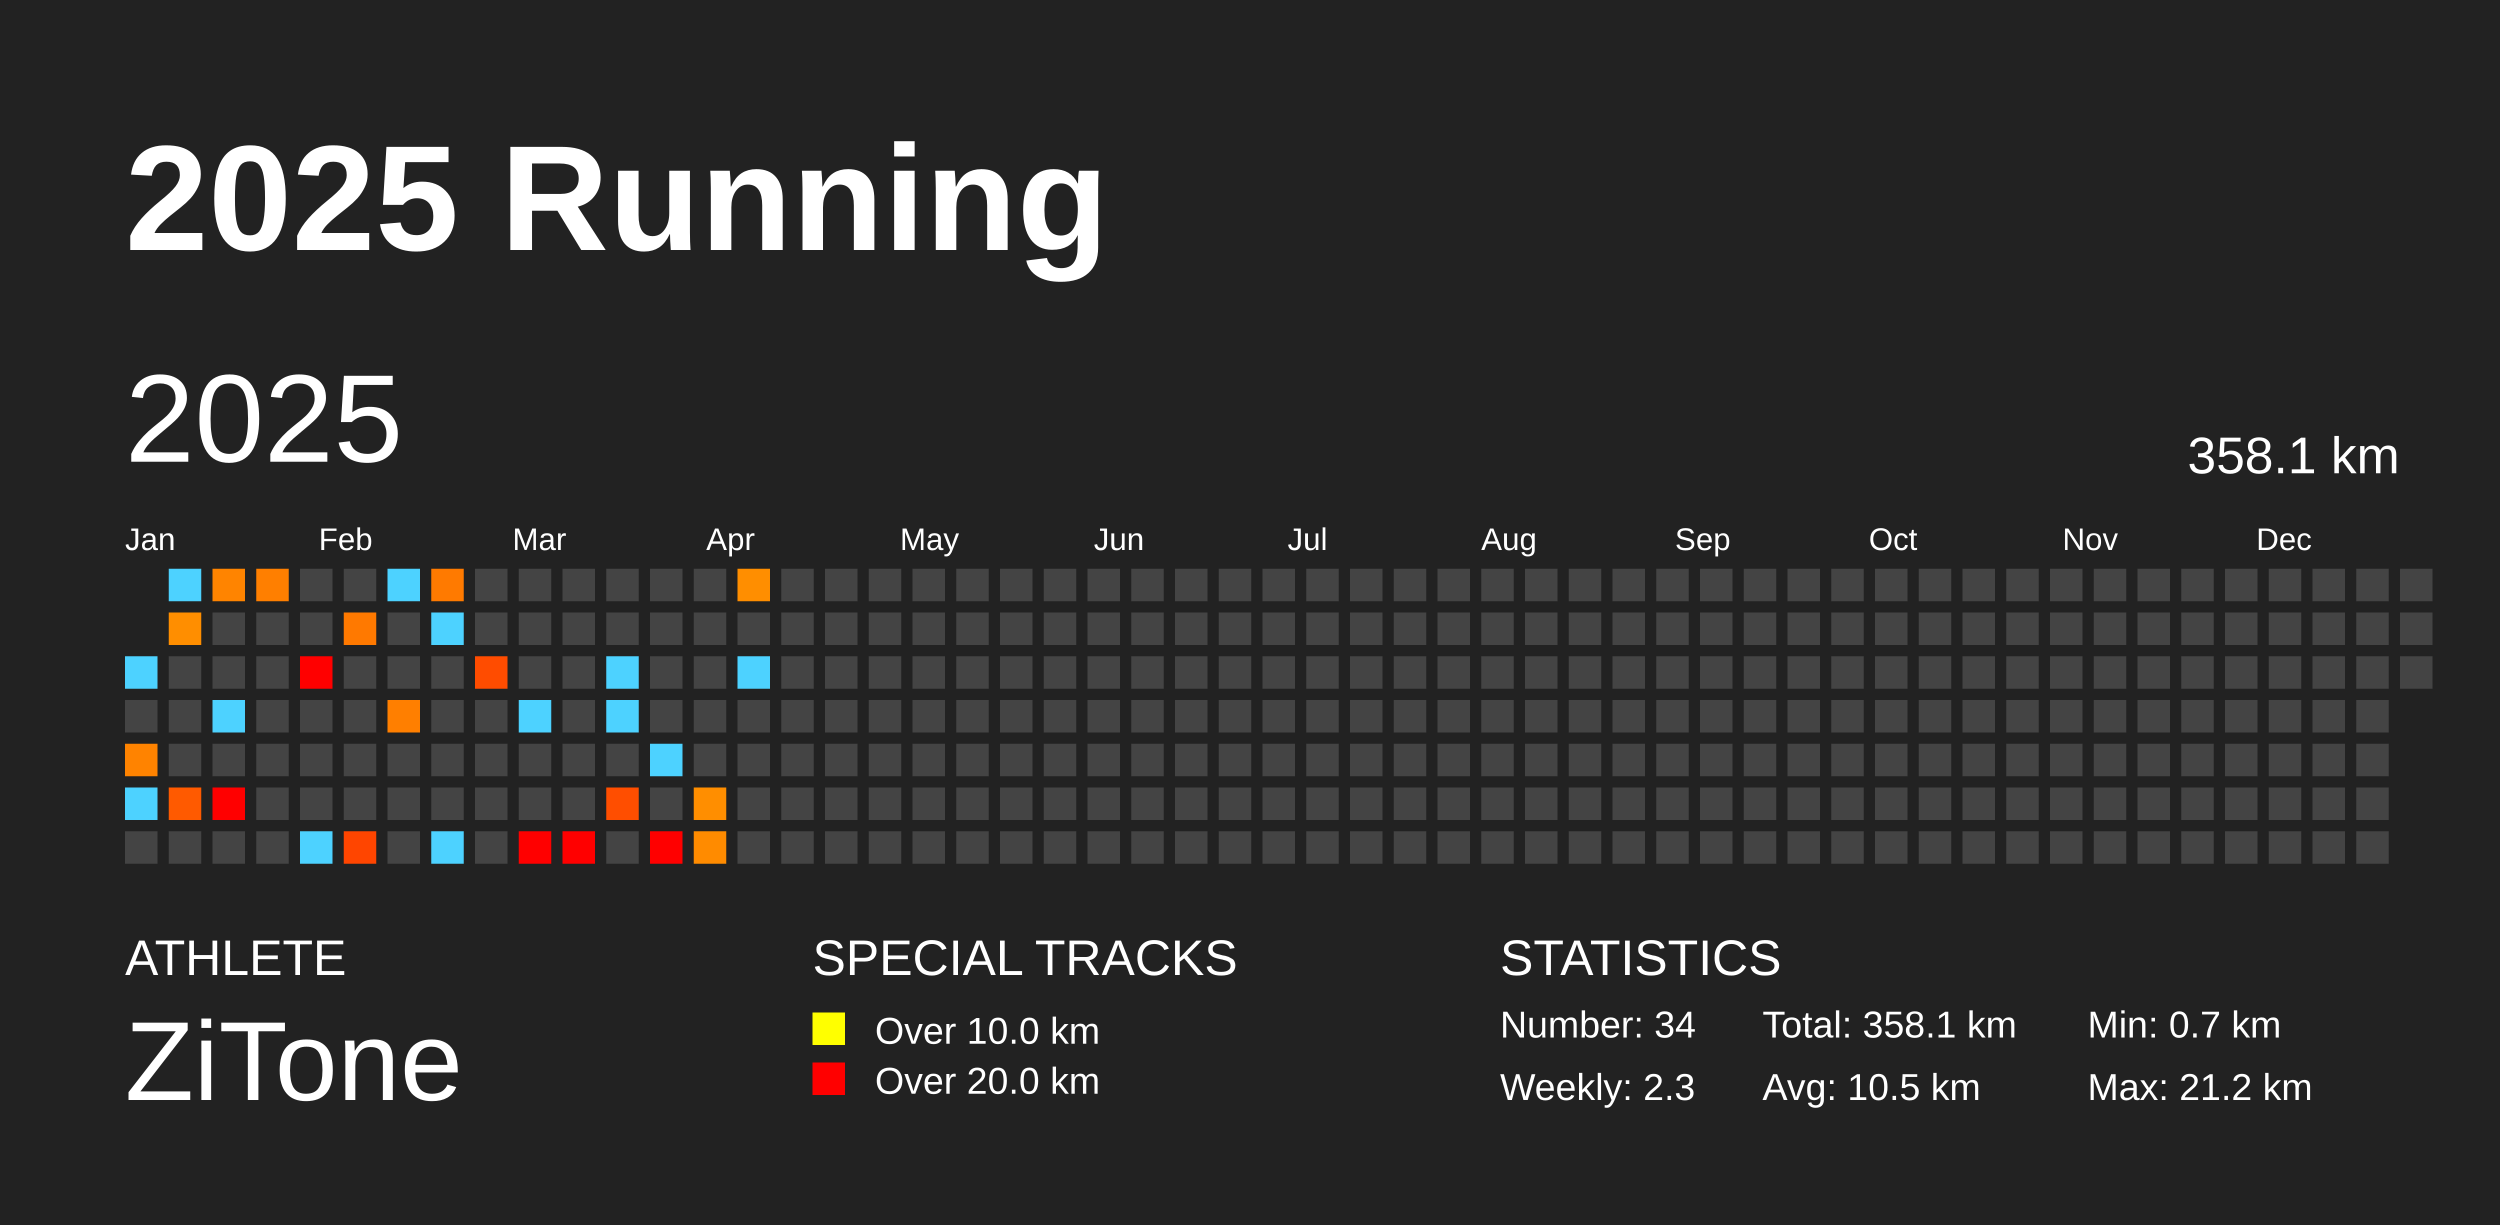
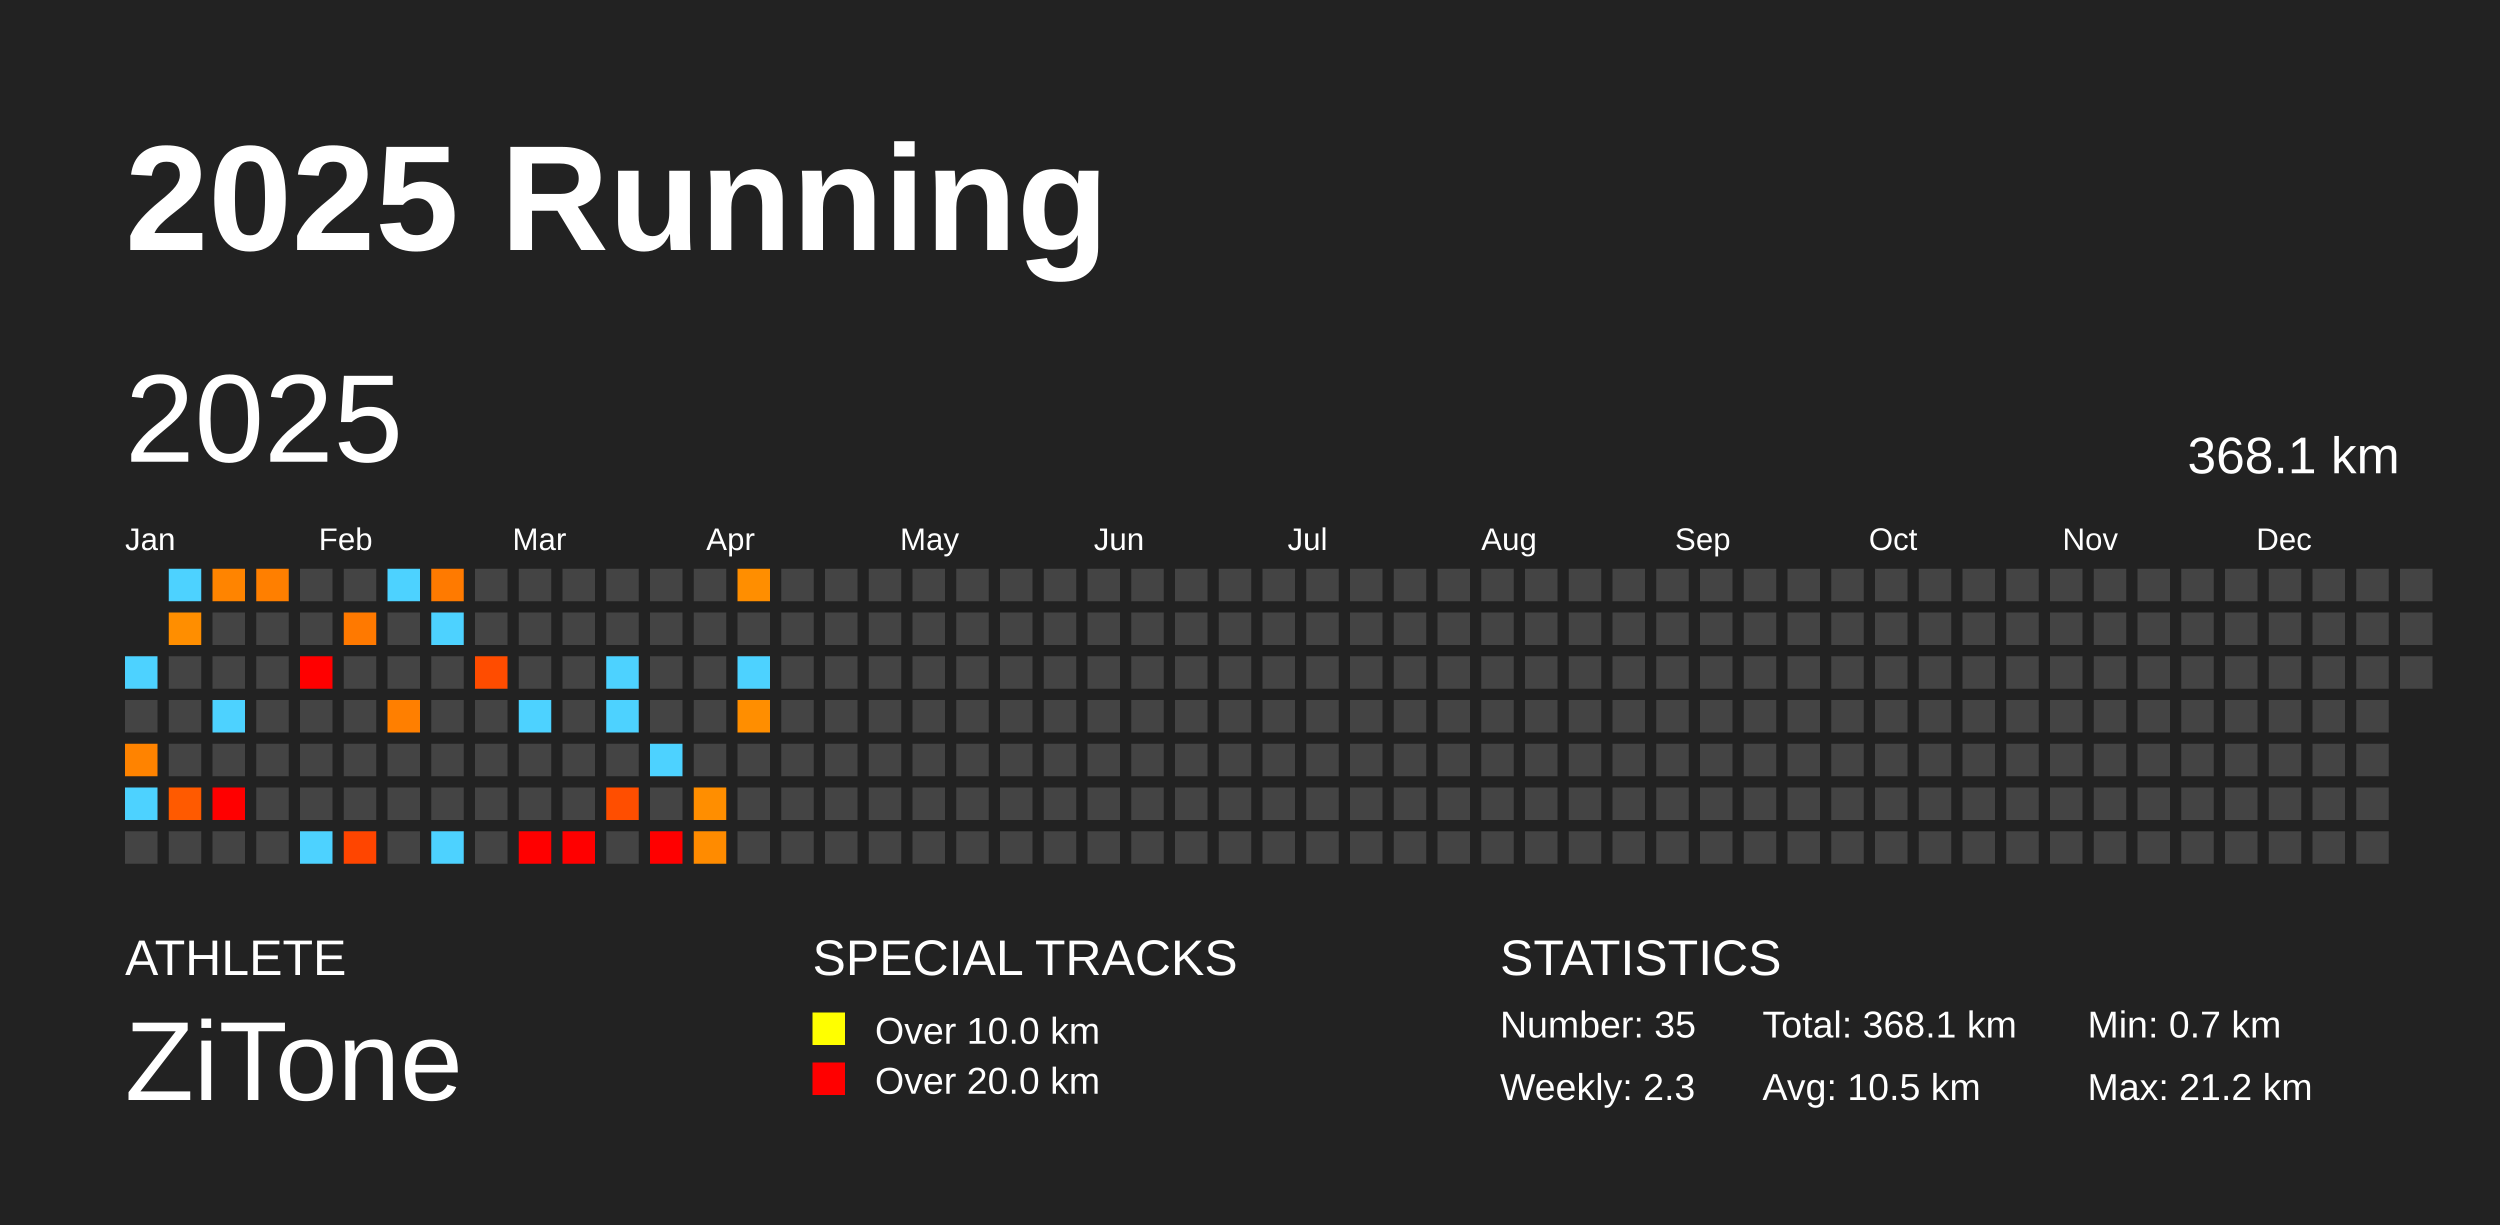
<svg xmlns="http://www.w3.org/2000/svg" baseProfile="full" height="98mm" version="1.1" viewBox="0,0,200,98" width="200mm">
  <defs />
  <rect fill="#222222" height="98" width="200" x="0" y="0" />
  <text fill="#FFFFFF" style="font-size:12px; font-family:Arial; font-weight:bold;" x="10" y="20">2025 Running</text>
  <text fill="#FFFFFF" style="font-size:4px; font-family:Arial" x="10" y="78">ATHLETE</text>
  <text fill="#FFFFFF" style="font-size:9px; font-family:Arial" x="10" y="88">ZiTone</text>
  <text fill="#FFFFFF" style="font-size:4px; font-family:Arial" x="65" y="78">SPECIAL TRACKS</text>
  <rect fill="yellow" height="2.6" width="2.6" x="65" y="81" />
  <text fill="#FFFFFF" style="font-size:3px; font-family:Arial" x="70" y="83.5">Over 10.0 km</text>
  <rect fill="red" height="2.6" width="2.6" x="65" y="85" />
  <text fill="#FFFFFF" style="font-size:3px; font-family:Arial" x="70" y="87.5">Over 20.0 km</text>
  <text fill="#FFFFFF" style="font-size:4px; font-family:Arial" x="120" y="78">STATISTICS</text>
-   <text fill="#FFFFFF" style="font-size:3px; font-family:Arial" x="120" y="83">Number: 34</text>
+   <text fill="#FFFFFF" style="font-size:3px; font-family:Arial" x="120" y="83">Number: 35</text>
  <text fill="#FFFFFF" style="font-size:3px; font-family:Arial" x="120" y="88">Weekly: 2.3</text>
-   <text fill="#FFFFFF" style="font-size:3px; font-family:Arial" x="141" y="83">Total: 358.1 km</text>
+   <text fill="#FFFFFF" style="font-size:3px; font-family:Arial" x="141" y="83">Total: 368.1 km</text>
  <text fill="#FFFFFF" style="font-size:3px; font-family:Arial" x="141" y="88">Avg: 10.5 km</text>
  <text fill="#FFFFFF" style="font-size:3px; font-family:Arial" x="167" y="83">Min: 0.7 km</text>
  <text fill="#FFFFFF" style="font-size:3px; font-family:Arial" x="167" y="88">Max: 21.2 km</text>
  <text dominant-baseline="hanging" fill="#FFFFFF" style="font-size:10.0px; font-family:Arial;" x="10" y="30">2025</text>
-   <text dominant-baseline="hanging" fill="#FFFFFF" style="font-size:4.125px; font-family:Arial;" x="175" y="35">358.1 km</text>
+   <text dominant-baseline="hanging" fill="#FFFFFF" style="font-size:4.125px; font-family:Arial;" x="175" y="35">368.1 km</text>
  <text fill="#FFFFFF" style="font-size:2.5px; font-family:Arial" x="10.0" y="44">Jan</text>
  <text fill="#FFFFFF" style="font-size:2.5px; font-family:Arial" x="25.5" y="44">Feb</text>
  <text fill="#FFFFFF" style="font-size:2.5px; font-family:Arial" x="41.0" y="44">Mar</text>
  <text fill="#FFFFFF" style="font-size:2.5px; font-family:Arial" x="56.5" y="44">Apr</text>
  <text fill="#FFFFFF" style="font-size:2.5px; font-family:Arial" x="72.0" y="44">May</text>
  <text fill="#FFFFFF" style="font-size:2.5px; font-family:Arial" x="87.5" y="44">Jun</text>
  <text fill="#FFFFFF" style="font-size:2.5px; font-family:Arial" x="103.0" y="44">Jul</text>
  <text fill="#FFFFFF" style="font-size:2.5px; font-family:Arial" x="118.5" y="44">Aug</text>
  <text fill="#FFFFFF" style="font-size:2.5px; font-family:Arial" x="134.0" y="44">Sep</text>
  <text fill="#FFFFFF" style="font-size:2.5px; font-family:Arial" x="149.5" y="44">Oct</text>
  <text fill="#FFFFFF" style="font-size:2.5px; font-family:Arial" x="165.0" y="44">Nov</text>
  <text fill="#FFFFFF" style="font-size:2.5px; font-family:Arial" x="180.5" y="44">Dec</text>
  <rect fill="#4dd2ff" height="2.6" width="2.6" x="10.0" y="52.5" />
  <rect fill="#444444" height="2.6" width="2.6" x="10.0" y="56.0" />
  <rect fill="#ff8300" height="2.6" width="2.6" x="10.0" y="59.5" />
  <rect fill="#4dd2ff" height="2.6" width="2.6" x="10.0" y="63.0" />
  <rect fill="#444444" height="2.6" width="2.6" x="10.0" y="66.5" />
  <rect fill="#4dd2ff" height="2.6" width="2.6" x="13.5" y="45.5" />
  <rect fill="#ff8e00" height="2.6" width="2.6" x="13.5" y="49.0" />
  <rect fill="#444444" height="2.6" width="2.6" x="13.5" y="52.5" />
  <rect fill="#444444" height="2.6" width="2.6" x="13.5" y="56.0" />
  <rect fill="#444444" height="2.6" width="2.6" x="13.5" y="59.5" />
  <rect fill="#ff5a00" height="2.6" width="2.6" x="13.5" y="63.0" />
  <rect fill="#444444" height="2.6" width="2.6" x="13.5" y="66.5" />
  <rect fill="#ff8400" height="2.6" width="2.6" x="17.0" y="45.5" />
  <rect fill="#444444" height="2.6" width="2.6" x="17.0" y="49.0" />
  <rect fill="#444444" height="2.6" width="2.6" x="17.0" y="52.5" />
  <rect fill="#4dd2ff" height="2.6" width="2.6" x="17.0" y="56.0" />
  <rect fill="#444444" height="2.6" width="2.6" x="17.0" y="59.5" />
  <rect fill="red" height="2.6" width="2.6" x="17.0" y="63.0" />
  <rect fill="#444444" height="2.6" width="2.6" x="17.0" y="66.5" />
  <rect fill="#ff7f00" height="2.6" width="2.6" x="20.5" y="45.5" />
  <rect fill="#444444" height="2.6" width="2.6" x="20.5" y="49.0" />
  <rect fill="#444444" height="2.6" width="2.6" x="20.5" y="52.5" />
  <rect fill="#444444" height="2.6" width="2.6" x="20.5" y="56.0" />
  <rect fill="#444444" height="2.6" width="2.6" x="20.5" y="59.5" />
  <rect fill="#444444" height="2.6" width="2.6" x="20.5" y="63.0" />
  <rect fill="#444444" height="2.6" width="2.6" x="20.5" y="66.5" />
  <rect fill="#444444" height="2.6" width="2.6" x="24.0" y="45.5" />
  <rect fill="#444444" height="2.6" width="2.6" x="24.0" y="49.0" />
  <rect fill="red" height="2.6" width="2.6" x="24.0" y="52.5" />
  <rect fill="#444444" height="2.6" width="2.6" x="24.0" y="56.0" />
  <rect fill="#444444" height="2.6" width="2.6" x="24.0" y="59.5" />
  <rect fill="#444444" height="2.6" width="2.6" x="24.0" y="63.0" />
  <rect fill="#4dd2ff" height="2.6" width="2.6" x="24.0" y="66.5" />
  <rect fill="#444444" height="2.6" width="2.6" x="27.5" y="45.5" />
  <rect fill="#ff7900" height="2.6" width="2.6" x="27.5" y="49.0" />
  <rect fill="#444444" height="2.6" width="2.6" x="27.5" y="52.5" />
  <rect fill="#444444" height="2.6" width="2.6" x="27.5" y="56.0" />
  <rect fill="#444444" height="2.6" width="2.6" x="27.5" y="59.5" />
  <rect fill="#444444" height="2.6" width="2.6" x="27.5" y="63.0" />
  <rect fill="#ff4500" height="2.6" width="2.6" x="27.5" y="66.5" />
  <rect fill="#4dd2ff" height="2.6" width="2.6" x="31.0" y="45.5" />
  <rect fill="#444444" height="2.6" width="2.6" x="31.0" y="49.0" />
  <rect fill="#444444" height="2.6" width="2.6" x="31.0" y="52.5" />
  <rect fill="#ff7f00" height="2.6" width="2.6" x="31.0" y="56.0" />
  <rect fill="#444444" height="2.6" width="2.6" x="31.0" y="59.5" />
  <rect fill="#444444" height="2.6" width="2.6" x="31.0" y="63.0" />
  <rect fill="#444444" height="2.6" width="2.6" x="31.0" y="66.5" />
  <rect fill="#ff7a00" height="2.6" width="2.6" x="34.5" y="45.5" />
  <rect fill="#4dd2ff" height="2.6" width="2.6" x="34.5" y="49.0" />
  <rect fill="#444444" height="2.6" width="2.6" x="34.5" y="52.5" />
  <rect fill="#444444" height="2.6" width="2.6" x="34.5" y="56.0" />
  <rect fill="#444444" height="2.6" width="2.6" x="34.5" y="59.5" />
  <rect fill="#444444" height="2.6" width="2.6" x="34.5" y="63.0" />
  <rect fill="#4dd2ff" height="2.6" width="2.6" x="34.5" y="66.5" />
  <rect fill="#444444" height="2.6" width="2.6" x="38.0" y="45.5" />
  <rect fill="#444444" height="2.6" width="2.6" x="38.0" y="49.0" />
  <rect fill="#ff4c00" height="2.6" width="2.6" x="38.0" y="52.5" />
  <rect fill="#444444" height="2.6" width="2.6" x="38.0" y="56.0" />
  <rect fill="#444444" height="2.6" width="2.6" x="38.0" y="59.5" />
  <rect fill="#444444" height="2.6" width="2.6" x="38.0" y="63.0" />
  <rect fill="#444444" height="2.6" width="2.6" x="38.0" y="66.5" />
  <rect fill="#444444" height="2.6" width="2.6" x="41.5" y="45.5" />
  <rect fill="#444444" height="2.6" width="2.6" x="41.5" y="49.0" />
  <rect fill="#444444" height="2.6" width="2.6" x="41.5" y="52.5" />
  <rect fill="#4dd2ff" height="2.6" width="2.6" x="41.5" y="56.0" />
  <rect fill="#444444" height="2.6" width="2.6" x="41.5" y="59.5" />
  <rect fill="#444444" height="2.6" width="2.6" x="41.5" y="63.0" />
  <rect fill="red" height="2.6" width="2.6" x="41.5" y="66.5" />
  <rect fill="#444444" height="2.6" width="2.6" x="45.0" y="45.5" />
  <rect fill="#444444" height="2.6" width="2.6" x="45.0" y="49.0" />
  <rect fill="#444444" height="2.6" width="2.6" x="45.0" y="52.5" />
  <rect fill="#444444" height="2.6" width="2.6" x="45.0" y="56.0" />
  <rect fill="#444444" height="2.6" width="2.6" x="45.0" y="59.5" />
  <rect fill="#444444" height="2.6" width="2.6" x="45.0" y="63.0" />
  <rect fill="red" height="2.6" width="2.6" x="45.0" y="66.5" />
  <rect fill="#444444" height="2.6" width="2.6" x="48.5" y="45.5" />
  <rect fill="#444444" height="2.6" width="2.6" x="48.5" y="49.0" />
  <rect fill="#4dd2ff" height="2.6" width="2.6" x="48.5" y="52.5" />
  <rect fill="#4dd2ff" height="2.6" width="2.6" x="48.5" y="56.0" />
  <rect fill="#444444" height="2.6" width="2.6" x="48.5" y="59.5" />
  <rect fill="#ff4e00" height="2.6" width="2.6" x="48.5" y="63.0" />
  <rect fill="#444444" height="2.6" width="2.6" x="48.5" y="66.5" />
  <rect fill="#444444" height="2.6" width="2.6" x="52.0" y="45.5" />
  <rect fill="#444444" height="2.6" width="2.6" x="52.0" y="49.0" />
  <rect fill="#444444" height="2.6" width="2.6" x="52.0" y="52.5" />
  <rect fill="#444444" height="2.6" width="2.6" x="52.0" y="56.0" />
  <rect fill="#4dd2ff" height="2.6" width="2.6" x="52.0" y="59.5" />
  <rect fill="#444444" height="2.6" width="2.6" x="52.0" y="63.0" />
  <rect fill="red" height="2.6" width="2.6" x="52.0" y="66.5" />
  <rect fill="#444444" height="2.6" width="2.6" x="55.5" y="45.5" />
  <rect fill="#444444" height="2.6" width="2.6" x="55.5" y="49.0" />
  <rect fill="#444444" height="2.6" width="2.6" x="55.5" y="52.5" />
  <rect fill="#444444" height="2.6" width="2.6" x="55.5" y="56.0" />
  <rect fill="#444444" height="2.6" width="2.6" x="55.5" y="59.5" />
  <rect fill="#ff8e00" height="2.6" width="2.6" x="55.5" y="63.0" />
  <rect fill="#ff8b00" height="2.6" width="2.6" x="55.5" y="66.5" />
  <rect fill="#ff8e00" height="2.6" width="2.6" x="59.0" y="45.5" />
  <rect fill="#444444" height="2.6" width="2.6" x="59.0" y="49.0" />
  <rect fill="#4dd2ff" height="2.6" width="2.6" x="59.0" y="52.5" />
-   <rect fill="#444444" height="2.6" width="2.6" x="59.0" y="56.0" />
+   <rect fill="#ff8e00" height="2.6" width="2.6" x="59.0" y="56.0" />
  <rect fill="#444444" height="2.6" width="2.6" x="59.0" y="59.5" />
  <rect fill="#444444" height="2.6" width="2.6" x="59.0" y="63.0" />
  <rect fill="#444444" height="2.6" width="2.6" x="59.0" y="66.5" />
  <rect fill="#444444" height="2.6" width="2.6" x="62.5" y="45.5" />
  <rect fill="#444444" height="2.6" width="2.6" x="62.5" y="49.0" />
  <rect fill="#444444" height="2.6" width="2.6" x="62.5" y="52.5" />
  <rect fill="#444444" height="2.6" width="2.6" x="62.5" y="56.0" />
  <rect fill="#444444" height="2.6" width="2.6" x="62.5" y="59.5" />
  <rect fill="#444444" height="2.6" width="2.6" x="62.5" y="63.0" />
  <rect fill="#444444" height="2.6" width="2.6" x="62.5" y="66.5" />
  <rect fill="#444444" height="2.6" width="2.6" x="66.0" y="45.5" />
  <rect fill="#444444" height="2.6" width="2.6" x="66.0" y="49.0" />
  <rect fill="#444444" height="2.6" width="2.6" x="66.0" y="52.5" />
  <rect fill="#444444" height="2.6" width="2.6" x="66.0" y="56.0" />
  <rect fill="#444444" height="2.6" width="2.6" x="66.0" y="59.5" />
  <rect fill="#444444" height="2.6" width="2.6" x="66.0" y="63.0" />
  <rect fill="#444444" height="2.6" width="2.6" x="66.0" y="66.5" />
  <rect fill="#444444" height="2.6" width="2.6" x="69.5" y="45.5" />
  <rect fill="#444444" height="2.6" width="2.6" x="69.5" y="49.0" />
  <rect fill="#444444" height="2.6" width="2.6" x="69.5" y="52.5" />
  <rect fill="#444444" height="2.6" width="2.6" x="69.5" y="56.0" />
  <rect fill="#444444" height="2.6" width="2.6" x="69.5" y="59.5" />
  <rect fill="#444444" height="2.6" width="2.6" x="69.5" y="63.0" />
  <rect fill="#444444" height="2.6" width="2.6" x="69.5" y="66.5" />
  <rect fill="#444444" height="2.6" width="2.6" x="73.0" y="45.5" />
  <rect fill="#444444" height="2.6" width="2.6" x="73.0" y="49.0" />
  <rect fill="#444444" height="2.6" width="2.6" x="73.0" y="52.5" />
  <rect fill="#444444" height="2.6" width="2.6" x="73.0" y="56.0" />
  <rect fill="#444444" height="2.6" width="2.6" x="73.0" y="59.5" />
  <rect fill="#444444" height="2.6" width="2.6" x="73.0" y="63.0" />
  <rect fill="#444444" height="2.6" width="2.6" x="73.0" y="66.5" />
  <rect fill="#444444" height="2.6" width="2.6" x="76.5" y="45.5" />
  <rect fill="#444444" height="2.6" width="2.6" x="76.5" y="49.0" />
  <rect fill="#444444" height="2.6" width="2.6" x="76.5" y="52.5" />
  <rect fill="#444444" height="2.6" width="2.6" x="76.5" y="56.0" />
  <rect fill="#444444" height="2.6" width="2.6" x="76.5" y="59.5" />
  <rect fill="#444444" height="2.6" width="2.6" x="76.5" y="63.0" />
  <rect fill="#444444" height="2.6" width="2.6" x="76.5" y="66.5" />
  <rect fill="#444444" height="2.6" width="2.6" x="80.0" y="45.5" />
  <rect fill="#444444" height="2.6" width="2.6" x="80.0" y="49.0" />
  <rect fill="#444444" height="2.6" width="2.6" x="80.0" y="52.5" />
  <rect fill="#444444" height="2.6" width="2.6" x="80.0" y="56.0" />
  <rect fill="#444444" height="2.6" width="2.6" x="80.0" y="59.5" />
  <rect fill="#444444" height="2.6" width="2.6" x="80.0" y="63.0" />
  <rect fill="#444444" height="2.6" width="2.6" x="80.0" y="66.5" />
  <rect fill="#444444" height="2.6" width="2.6" x="83.5" y="45.5" />
  <rect fill="#444444" height="2.6" width="2.6" x="83.5" y="49.0" />
  <rect fill="#444444" height="2.6" width="2.6" x="83.5" y="52.5" />
  <rect fill="#444444" height="2.6" width="2.6" x="83.5" y="56.0" />
  <rect fill="#444444" height="2.6" width="2.6" x="83.5" y="59.5" />
  <rect fill="#444444" height="2.6" width="2.6" x="83.5" y="63.0" />
  <rect fill="#444444" height="2.6" width="2.6" x="83.5" y="66.5" />
  <rect fill="#444444" height="2.6" width="2.6" x="87.0" y="45.5" />
  <rect fill="#444444" height="2.6" width="2.6" x="87.0" y="49.0" />
  <rect fill="#444444" height="2.6" width="2.6" x="87.0" y="52.5" />
  <rect fill="#444444" height="2.6" width="2.6" x="87.0" y="56.0" />
  <rect fill="#444444" height="2.6" width="2.6" x="87.0" y="59.5" />
  <rect fill="#444444" height="2.6" width="2.6" x="87.0" y="63.0" />
  <rect fill="#444444" height="2.6" width="2.6" x="87.0" y="66.5" />
  <rect fill="#444444" height="2.6" width="2.6" x="90.5" y="45.5" />
  <rect fill="#444444" height="2.6" width="2.6" x="90.5" y="49.0" />
  <rect fill="#444444" height="2.6" width="2.6" x="90.5" y="52.5" />
  <rect fill="#444444" height="2.6" width="2.6" x="90.5" y="56.0" />
  <rect fill="#444444" height="2.6" width="2.6" x="90.5" y="59.5" />
  <rect fill="#444444" height="2.6" width="2.6" x="90.5" y="63.0" />
  <rect fill="#444444" height="2.6" width="2.6" x="90.5" y="66.5" />
  <rect fill="#444444" height="2.6" width="2.6" x="94.0" y="45.5" />
  <rect fill="#444444" height="2.6" width="2.6" x="94.0" y="49.0" />
  <rect fill="#444444" height="2.6" width="2.6" x="94.0" y="52.5" />
  <rect fill="#444444" height="2.6" width="2.6" x="94.0" y="56.0" />
  <rect fill="#444444" height="2.6" width="2.6" x="94.0" y="59.5" />
  <rect fill="#444444" height="2.6" width="2.6" x="94.0" y="63.0" />
  <rect fill="#444444" height="2.6" width="2.6" x="94.0" y="66.5" />
  <rect fill="#444444" height="2.6" width="2.6" x="97.5" y="45.5" />
  <rect fill="#444444" height="2.6" width="2.6" x="97.5" y="49.0" />
  <rect fill="#444444" height="2.6" width="2.6" x="97.5" y="52.5" />
  <rect fill="#444444" height="2.6" width="2.6" x="97.5" y="56.0" />
  <rect fill="#444444" height="2.6" width="2.6" x="97.5" y="59.5" />
  <rect fill="#444444" height="2.6" width="2.6" x="97.5" y="63.0" />
  <rect fill="#444444" height="2.6" width="2.6" x="97.5" y="66.5" />
  <rect fill="#444444" height="2.6" width="2.6" x="101.0" y="45.5" />
  <rect fill="#444444" height="2.6" width="2.6" x="101.0" y="49.0" />
  <rect fill="#444444" height="2.6" width="2.6" x="101.0" y="52.5" />
  <rect fill="#444444" height="2.6" width="2.6" x="101.0" y="56.0" />
  <rect fill="#444444" height="2.6" width="2.6" x="101.0" y="59.5" />
  <rect fill="#444444" height="2.6" width="2.6" x="101.0" y="63.0" />
  <rect fill="#444444" height="2.6" width="2.6" x="101.0" y="66.5" />
  <rect fill="#444444" height="2.6" width="2.6" x="104.5" y="45.5" />
  <rect fill="#444444" height="2.6" width="2.6" x="104.5" y="49.0" />
  <rect fill="#444444" height="2.6" width="2.6" x="104.5" y="52.5" />
  <rect fill="#444444" height="2.6" width="2.6" x="104.5" y="56.0" />
  <rect fill="#444444" height="2.6" width="2.6" x="104.5" y="59.5" />
  <rect fill="#444444" height="2.6" width="2.6" x="104.5" y="63.0" />
  <rect fill="#444444" height="2.6" width="2.6" x="104.5" y="66.5" />
  <rect fill="#444444" height="2.6" width="2.6" x="108.0" y="45.5" />
  <rect fill="#444444" height="2.6" width="2.6" x="108.0" y="49.0" />
  <rect fill="#444444" height="2.6" width="2.6" x="108.0" y="52.5" />
  <rect fill="#444444" height="2.6" width="2.6" x="108.0" y="56.0" />
  <rect fill="#444444" height="2.6" width="2.6" x="108.0" y="59.5" />
  <rect fill="#444444" height="2.6" width="2.6" x="108.0" y="63.0" />
  <rect fill="#444444" height="2.6" width="2.6" x="108.0" y="66.5" />
  <rect fill="#444444" height="2.6" width="2.6" x="111.5" y="45.5" />
  <rect fill="#444444" height="2.6" width="2.6" x="111.5" y="49.0" />
  <rect fill="#444444" height="2.6" width="2.6" x="111.5" y="52.5" />
  <rect fill="#444444" height="2.6" width="2.6" x="111.5" y="56.0" />
  <rect fill="#444444" height="2.6" width="2.6" x="111.5" y="59.5" />
  <rect fill="#444444" height="2.6" width="2.6" x="111.5" y="63.0" />
  <rect fill="#444444" height="2.6" width="2.6" x="111.5" y="66.5" />
  <rect fill="#444444" height="2.6" width="2.6" x="115.0" y="45.5" />
  <rect fill="#444444" height="2.6" width="2.6" x="115.0" y="49.0" />
  <rect fill="#444444" height="2.6" width="2.6" x="115.0" y="52.5" />
  <rect fill="#444444" height="2.6" width="2.6" x="115.0" y="56.0" />
  <rect fill="#444444" height="2.6" width="2.6" x="115.0" y="59.5" />
  <rect fill="#444444" height="2.6" width="2.6" x="115.0" y="63.0" />
  <rect fill="#444444" height="2.6" width="2.6" x="115.0" y="66.5" />
  <rect fill="#444444" height="2.6" width="2.6" x="118.5" y="45.5" />
  <rect fill="#444444" height="2.6" width="2.6" x="118.5" y="49.0" />
  <rect fill="#444444" height="2.6" width="2.6" x="118.5" y="52.5" />
  <rect fill="#444444" height="2.6" width="2.6" x="118.5" y="56.0" />
  <rect fill="#444444" height="2.6" width="2.6" x="118.5" y="59.5" />
  <rect fill="#444444" height="2.6" width="2.6" x="118.5" y="63.0" />
  <rect fill="#444444" height="2.6" width="2.6" x="118.5" y="66.5" />
  <rect fill="#444444" height="2.6" width="2.6" x="122.0" y="45.5" />
  <rect fill="#444444" height="2.6" width="2.6" x="122.0" y="49.0" />
  <rect fill="#444444" height="2.6" width="2.6" x="122.0" y="52.5" />
  <rect fill="#444444" height="2.6" width="2.6" x="122.0" y="56.0" />
  <rect fill="#444444" height="2.6" width="2.6" x="122.0" y="59.5" />
  <rect fill="#444444" height="2.6" width="2.6" x="122.0" y="63.0" />
  <rect fill="#444444" height="2.6" width="2.6" x="122.0" y="66.5" />
  <rect fill="#444444" height="2.6" width="2.6" x="125.5" y="45.5" />
  <rect fill="#444444" height="2.6" width="2.6" x="125.5" y="49.0" />
  <rect fill="#444444" height="2.6" width="2.6" x="125.5" y="52.5" />
  <rect fill="#444444" height="2.6" width="2.6" x="125.5" y="56.0" />
  <rect fill="#444444" height="2.6" width="2.6" x="125.5" y="59.5" />
  <rect fill="#444444" height="2.6" width="2.6" x="125.5" y="63.0" />
  <rect fill="#444444" height="2.6" width="2.6" x="125.5" y="66.5" />
  <rect fill="#444444" height="2.6" width="2.6" x="129.0" y="45.5" />
  <rect fill="#444444" height="2.6" width="2.6" x="129.0" y="49.0" />
  <rect fill="#444444" height="2.6" width="2.6" x="129.0" y="52.5" />
  <rect fill="#444444" height="2.6" width="2.6" x="129.0" y="56.0" />
  <rect fill="#444444" height="2.6" width="2.6" x="129.0" y="59.5" />
  <rect fill="#444444" height="2.6" width="2.6" x="129.0" y="63.0" />
  <rect fill="#444444" height="2.6" width="2.6" x="129.0" y="66.5" />
  <rect fill="#444444" height="2.6" width="2.6" x="132.5" y="45.5" />
  <rect fill="#444444" height="2.6" width="2.6" x="132.5" y="49.0" />
  <rect fill="#444444" height="2.6" width="2.6" x="132.5" y="52.5" />
  <rect fill="#444444" height="2.6" width="2.6" x="132.5" y="56.0" />
  <rect fill="#444444" height="2.6" width="2.6" x="132.5" y="59.5" />
  <rect fill="#444444" height="2.6" width="2.6" x="132.5" y="63.0" />
  <rect fill="#444444" height="2.6" width="2.6" x="132.5" y="66.5" />
  <rect fill="#444444" height="2.6" width="2.6" x="136.0" y="45.5" />
  <rect fill="#444444" height="2.6" width="2.6" x="136.0" y="49.0" />
  <rect fill="#444444" height="2.6" width="2.6" x="136.0" y="52.5" />
  <rect fill="#444444" height="2.6" width="2.6" x="136.0" y="56.0" />
  <rect fill="#444444" height="2.6" width="2.6" x="136.0" y="59.5" />
  <rect fill="#444444" height="2.6" width="2.6" x="136.0" y="63.0" />
  <rect fill="#444444" height="2.6" width="2.6" x="136.0" y="66.5" />
  <rect fill="#444444" height="2.6" width="2.6" x="139.5" y="45.5" />
  <rect fill="#444444" height="2.6" width="2.6" x="139.5" y="49.0" />
  <rect fill="#444444" height="2.6" width="2.6" x="139.5" y="52.5" />
  <rect fill="#444444" height="2.6" width="2.6" x="139.5" y="56.0" />
  <rect fill="#444444" height="2.6" width="2.6" x="139.5" y="59.5" />
  <rect fill="#444444" height="2.6" width="2.6" x="139.5" y="63.0" />
  <rect fill="#444444" height="2.6" width="2.6" x="139.5" y="66.5" />
  <rect fill="#444444" height="2.6" width="2.6" x="143.0" y="45.5" />
  <rect fill="#444444" height="2.6" width="2.6" x="143.0" y="49.0" />
  <rect fill="#444444" height="2.6" width="2.6" x="143.0" y="52.5" />
  <rect fill="#444444" height="2.6" width="2.6" x="143.0" y="56.0" />
  <rect fill="#444444" height="2.6" width="2.6" x="143.0" y="59.5" />
  <rect fill="#444444" height="2.6" width="2.6" x="143.0" y="63.0" />
  <rect fill="#444444" height="2.6" width="2.6" x="143.0" y="66.5" />
  <rect fill="#444444" height="2.6" width="2.6" x="146.5" y="45.5" />
  <rect fill="#444444" height="2.6" width="2.6" x="146.5" y="49.0" />
  <rect fill="#444444" height="2.6" width="2.6" x="146.5" y="52.5" />
  <rect fill="#444444" height="2.6" width="2.6" x="146.5" y="56.0" />
  <rect fill="#444444" height="2.6" width="2.6" x="146.5" y="59.5" />
  <rect fill="#444444" height="2.6" width="2.6" x="146.5" y="63.0" />
  <rect fill="#444444" height="2.6" width="2.6" x="146.5" y="66.5" />
  <rect fill="#444444" height="2.6" width="2.6" x="150.0" y="45.5" />
  <rect fill="#444444" height="2.6" width="2.6" x="150.0" y="49.0" />
  <rect fill="#444444" height="2.6" width="2.6" x="150.0" y="52.5" />
  <rect fill="#444444" height="2.6" width="2.6" x="150.0" y="56.0" />
  <rect fill="#444444" height="2.6" width="2.6" x="150.0" y="59.5" />
  <rect fill="#444444" height="2.6" width="2.6" x="150.0" y="63.0" />
  <rect fill="#444444" height="2.6" width="2.6" x="150.0" y="66.5" />
  <rect fill="#444444" height="2.6" width="2.6" x="153.5" y="45.5" />
  <rect fill="#444444" height="2.6" width="2.6" x="153.5" y="49.0" />
  <rect fill="#444444" height="2.6" width="2.6" x="153.5" y="52.5" />
  <rect fill="#444444" height="2.6" width="2.6" x="153.5" y="56.0" />
  <rect fill="#444444" height="2.6" width="2.6" x="153.5" y="59.5" />
  <rect fill="#444444" height="2.6" width="2.6" x="153.5" y="63.0" />
  <rect fill="#444444" height="2.6" width="2.6" x="153.5" y="66.5" />
  <rect fill="#444444" height="2.6" width="2.6" x="157.0" y="45.5" />
  <rect fill="#444444" height="2.6" width="2.6" x="157.0" y="49.0" />
  <rect fill="#444444" height="2.6" width="2.6" x="157.0" y="52.5" />
  <rect fill="#444444" height="2.6" width="2.6" x="157.0" y="56.0" />
  <rect fill="#444444" height="2.6" width="2.6" x="157.0" y="59.5" />
  <rect fill="#444444" height="2.6" width="2.6" x="157.0" y="63.0" />
  <rect fill="#444444" height="2.6" width="2.6" x="157.0" y="66.5" />
  <rect fill="#444444" height="2.6" width="2.6" x="160.5" y="45.5" />
  <rect fill="#444444" height="2.6" width="2.6" x="160.5" y="49.0" />
  <rect fill="#444444" height="2.6" width="2.6" x="160.5" y="52.5" />
  <rect fill="#444444" height="2.6" width="2.6" x="160.5" y="56.0" />
  <rect fill="#444444" height="2.6" width="2.6" x="160.5" y="59.5" />
  <rect fill="#444444" height="2.6" width="2.6" x="160.5" y="63.0" />
  <rect fill="#444444" height="2.6" width="2.6" x="160.5" y="66.5" />
  <rect fill="#444444" height="2.6" width="2.6" x="164.0" y="45.5" />
  <rect fill="#444444" height="2.6" width="2.6" x="164.0" y="49.0" />
  <rect fill="#444444" height="2.6" width="2.6" x="164.0" y="52.5" />
  <rect fill="#444444" height="2.6" width="2.6" x="164.0" y="56.0" />
  <rect fill="#444444" height="2.6" width="2.6" x="164.0" y="59.5" />
  <rect fill="#444444" height="2.6" width="2.6" x="164.0" y="63.0" />
  <rect fill="#444444" height="2.6" width="2.6" x="164.0" y="66.5" />
  <rect fill="#444444" height="2.6" width="2.6" x="167.5" y="45.5" />
  <rect fill="#444444" height="2.6" width="2.6" x="167.5" y="49.0" />
  <rect fill="#444444" height="2.6" width="2.6" x="167.5" y="52.5" />
  <rect fill="#444444" height="2.6" width="2.6" x="167.5" y="56.0" />
  <rect fill="#444444" height="2.6" width="2.6" x="167.5" y="59.5" />
  <rect fill="#444444" height="2.6" width="2.6" x="167.5" y="63.0" />
  <rect fill="#444444" height="2.6" width="2.6" x="167.5" y="66.5" />
  <rect fill="#444444" height="2.6" width="2.6" x="171.0" y="45.5" />
  <rect fill="#444444" height="2.6" width="2.6" x="171.0" y="49.0" />
  <rect fill="#444444" height="2.6" width="2.6" x="171.0" y="52.5" />
  <rect fill="#444444" height="2.6" width="2.6" x="171.0" y="56.0" />
  <rect fill="#444444" height="2.6" width="2.6" x="171.0" y="59.5" />
  <rect fill="#444444" height="2.6" width="2.6" x="171.0" y="63.0" />
  <rect fill="#444444" height="2.6" width="2.6" x="171.0" y="66.5" />
  <rect fill="#444444" height="2.6" width="2.6" x="174.5" y="45.5" />
  <rect fill="#444444" height="2.6" width="2.6" x="174.5" y="49.0" />
  <rect fill="#444444" height="2.6" width="2.6" x="174.5" y="52.5" />
  <rect fill="#444444" height="2.6" width="2.6" x="174.5" y="56.0" />
  <rect fill="#444444" height="2.6" width="2.6" x="174.5" y="59.5" />
  <rect fill="#444444" height="2.6" width="2.6" x="174.5" y="63.0" />
  <rect fill="#444444" height="2.6" width="2.6" x="174.5" y="66.5" />
  <rect fill="#444444" height="2.6" width="2.6" x="178.0" y="45.5" />
  <rect fill="#444444" height="2.6" width="2.6" x="178.0" y="49.0" />
  <rect fill="#444444" height="2.6" width="2.6" x="178.0" y="52.5" />
  <rect fill="#444444" height="2.6" width="2.6" x="178.0" y="56.0" />
  <rect fill="#444444" height="2.6" width="2.6" x="178.0" y="59.5" />
  <rect fill="#444444" height="2.6" width="2.6" x="178.0" y="63.0" />
  <rect fill="#444444" height="2.6" width="2.6" x="178.0" y="66.5" />
  <rect fill="#444444" height="2.6" width="2.6" x="181.5" y="45.5" />
  <rect fill="#444444" height="2.6" width="2.6" x="181.5" y="49.0" />
  <rect fill="#444444" height="2.6" width="2.6" x="181.5" y="52.5" />
  <rect fill="#444444" height="2.6" width="2.6" x="181.5" y="56.0" />
  <rect fill="#444444" height="2.6" width="2.6" x="181.5" y="59.5" />
  <rect fill="#444444" height="2.6" width="2.6" x="181.5" y="63.0" />
  <rect fill="#444444" height="2.6" width="2.6" x="181.5" y="66.5" />
  <rect fill="#444444" height="2.6" width="2.6" x="185.0" y="45.5" />
  <rect fill="#444444" height="2.6" width="2.6" x="185.0" y="49.0" />
  <rect fill="#444444" height="2.6" width="2.6" x="185.0" y="52.5" />
  <rect fill="#444444" height="2.6" width="2.6" x="185.0" y="56.0" />
  <rect fill="#444444" height="2.6" width="2.6" x="185.0" y="59.5" />
  <rect fill="#444444" height="2.6" width="2.6" x="185.0" y="63.0" />
  <rect fill="#444444" height="2.6" width="2.6" x="185.0" y="66.5" />
  <rect fill="#444444" height="2.6" width="2.6" x="188.5" y="45.5" />
  <rect fill="#444444" height="2.6" width="2.6" x="188.5" y="49.0" />
  <rect fill="#444444" height="2.6" width="2.6" x="188.5" y="52.5" />
  <rect fill="#444444" height="2.6" width="2.6" x="188.5" y="56.0" />
  <rect fill="#444444" height="2.6" width="2.6" x="188.5" y="59.5" />
  <rect fill="#444444" height="2.6" width="2.6" x="188.5" y="63.0" />
  <rect fill="#444444" height="2.6" width="2.6" x="188.5" y="66.5" />
  <rect fill="#444444" height="2.6" width="2.6" x="192.0" y="45.5" />
  <rect fill="#444444" height="2.6" width="2.6" x="192.0" y="49.0" />
  <rect fill="#444444" height="2.6" width="2.6" x="192.0" y="52.5" />
</svg>
